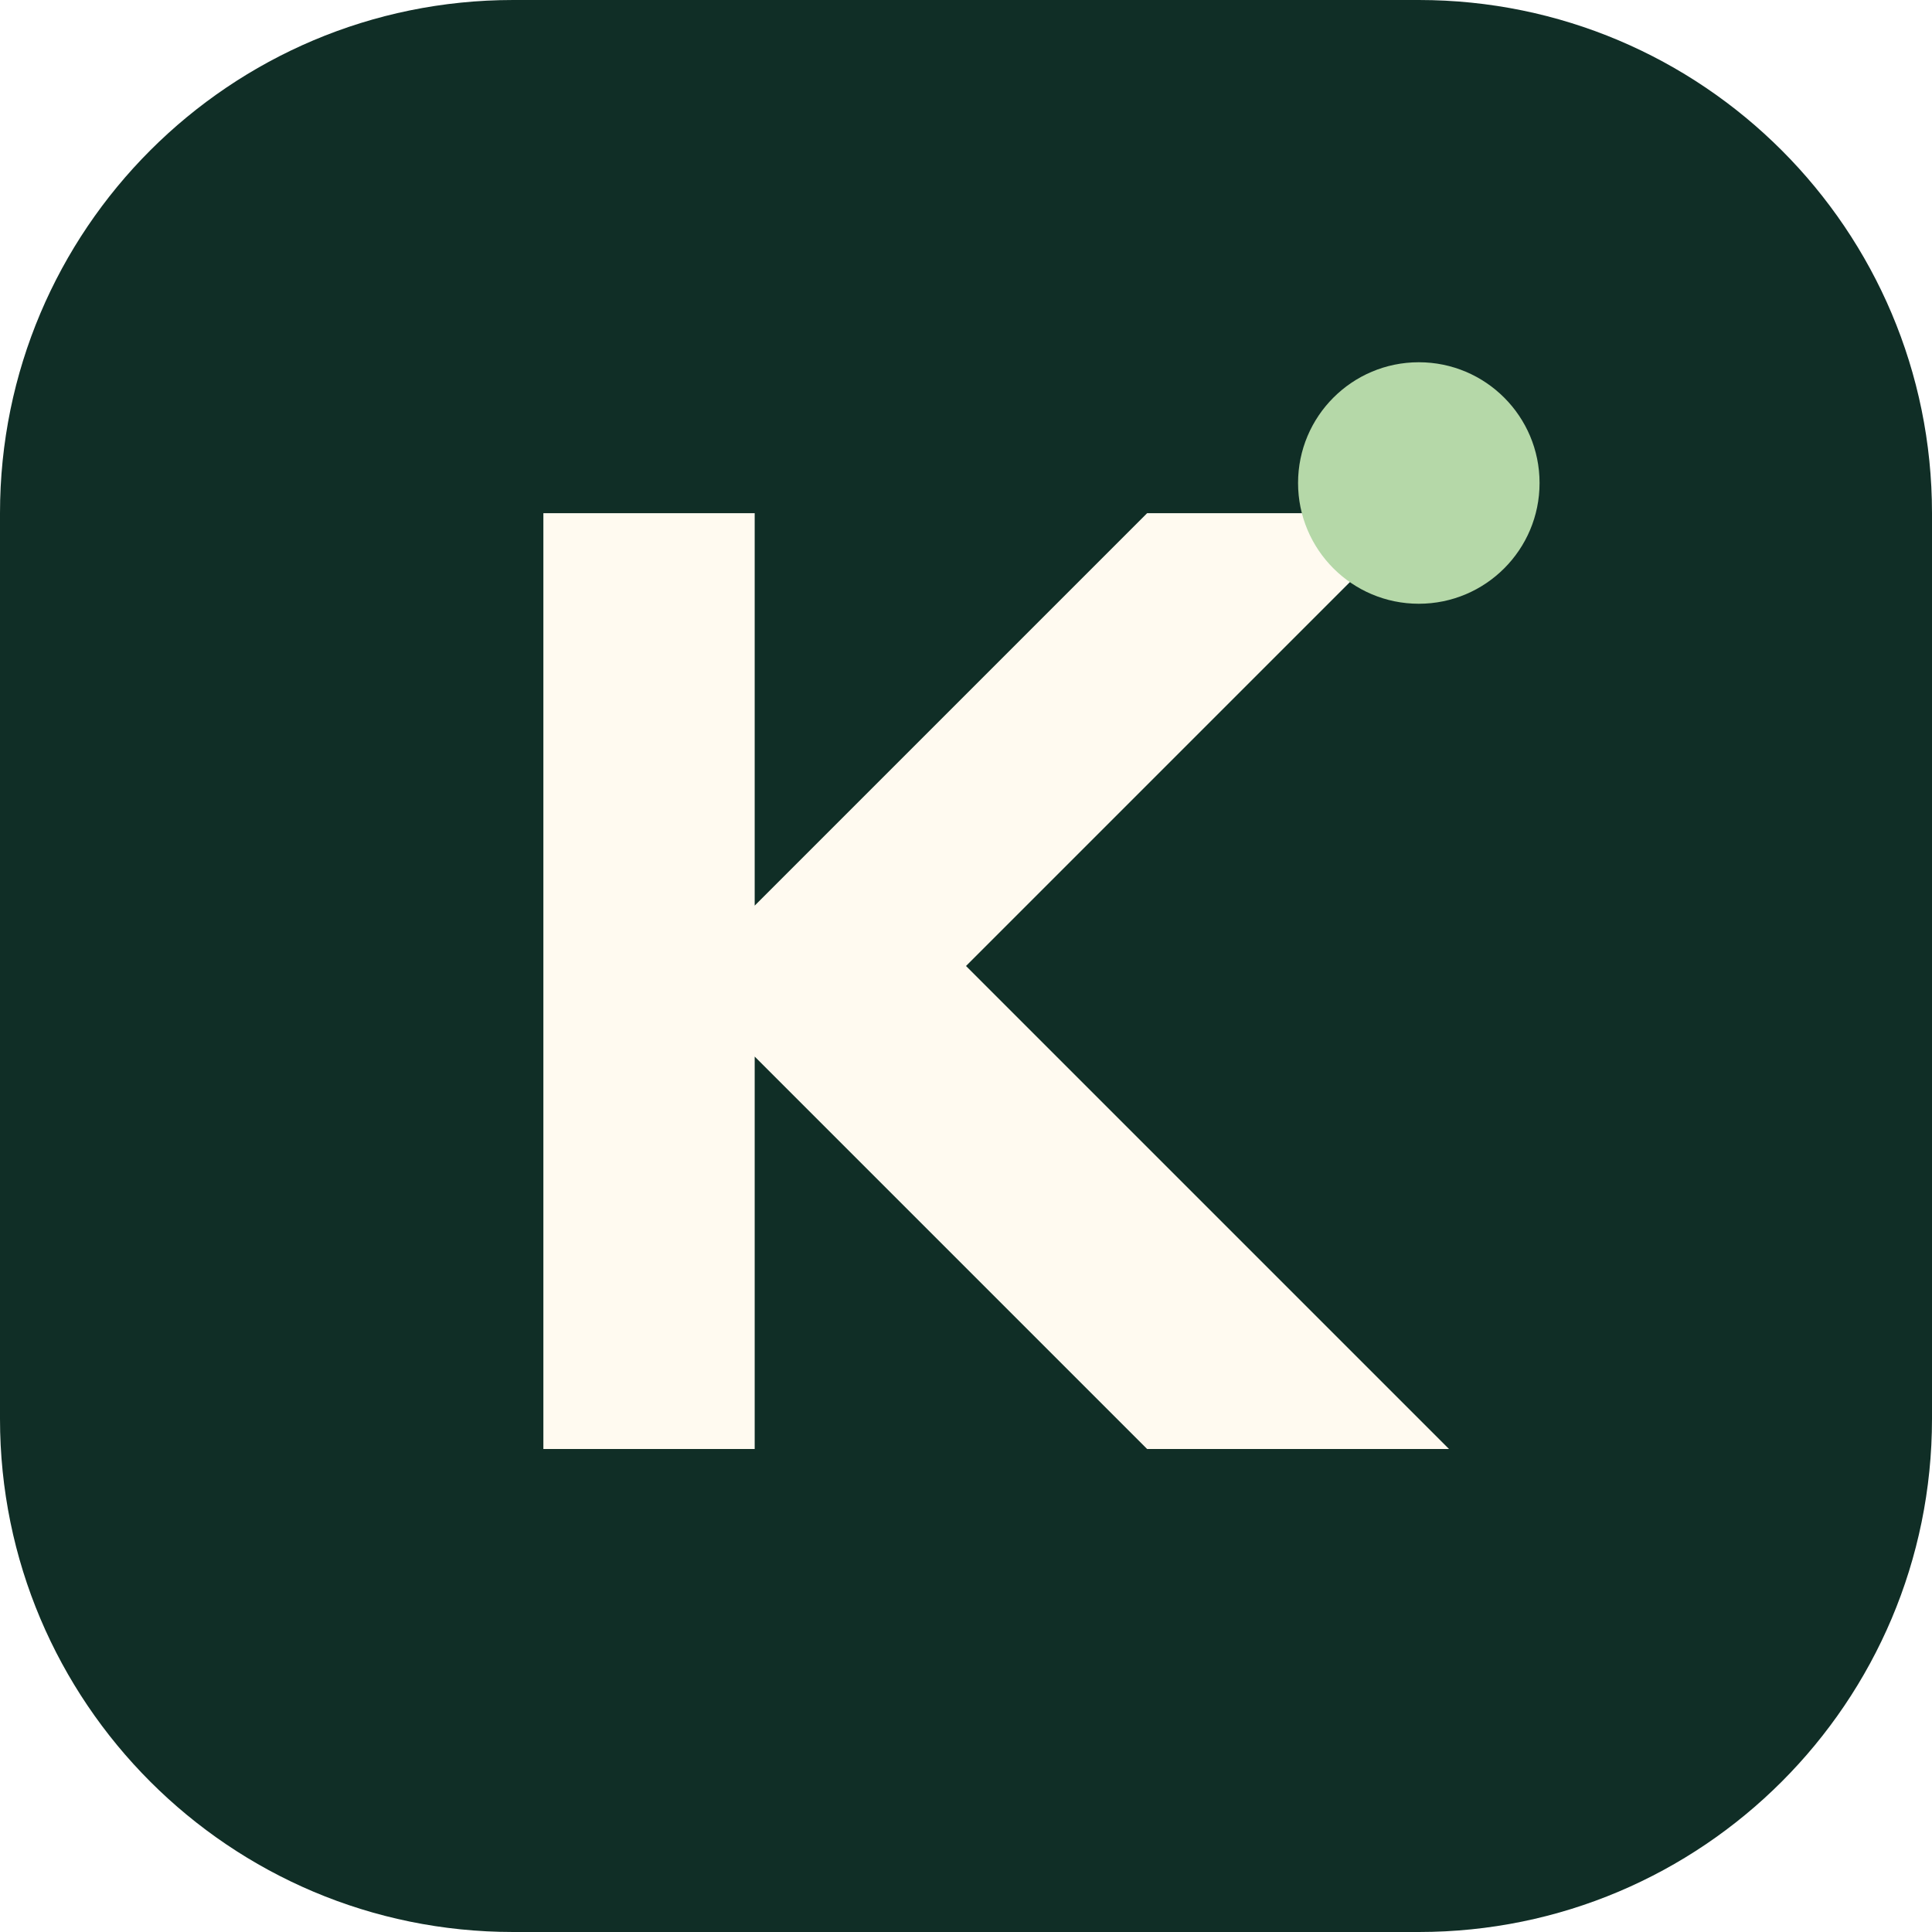
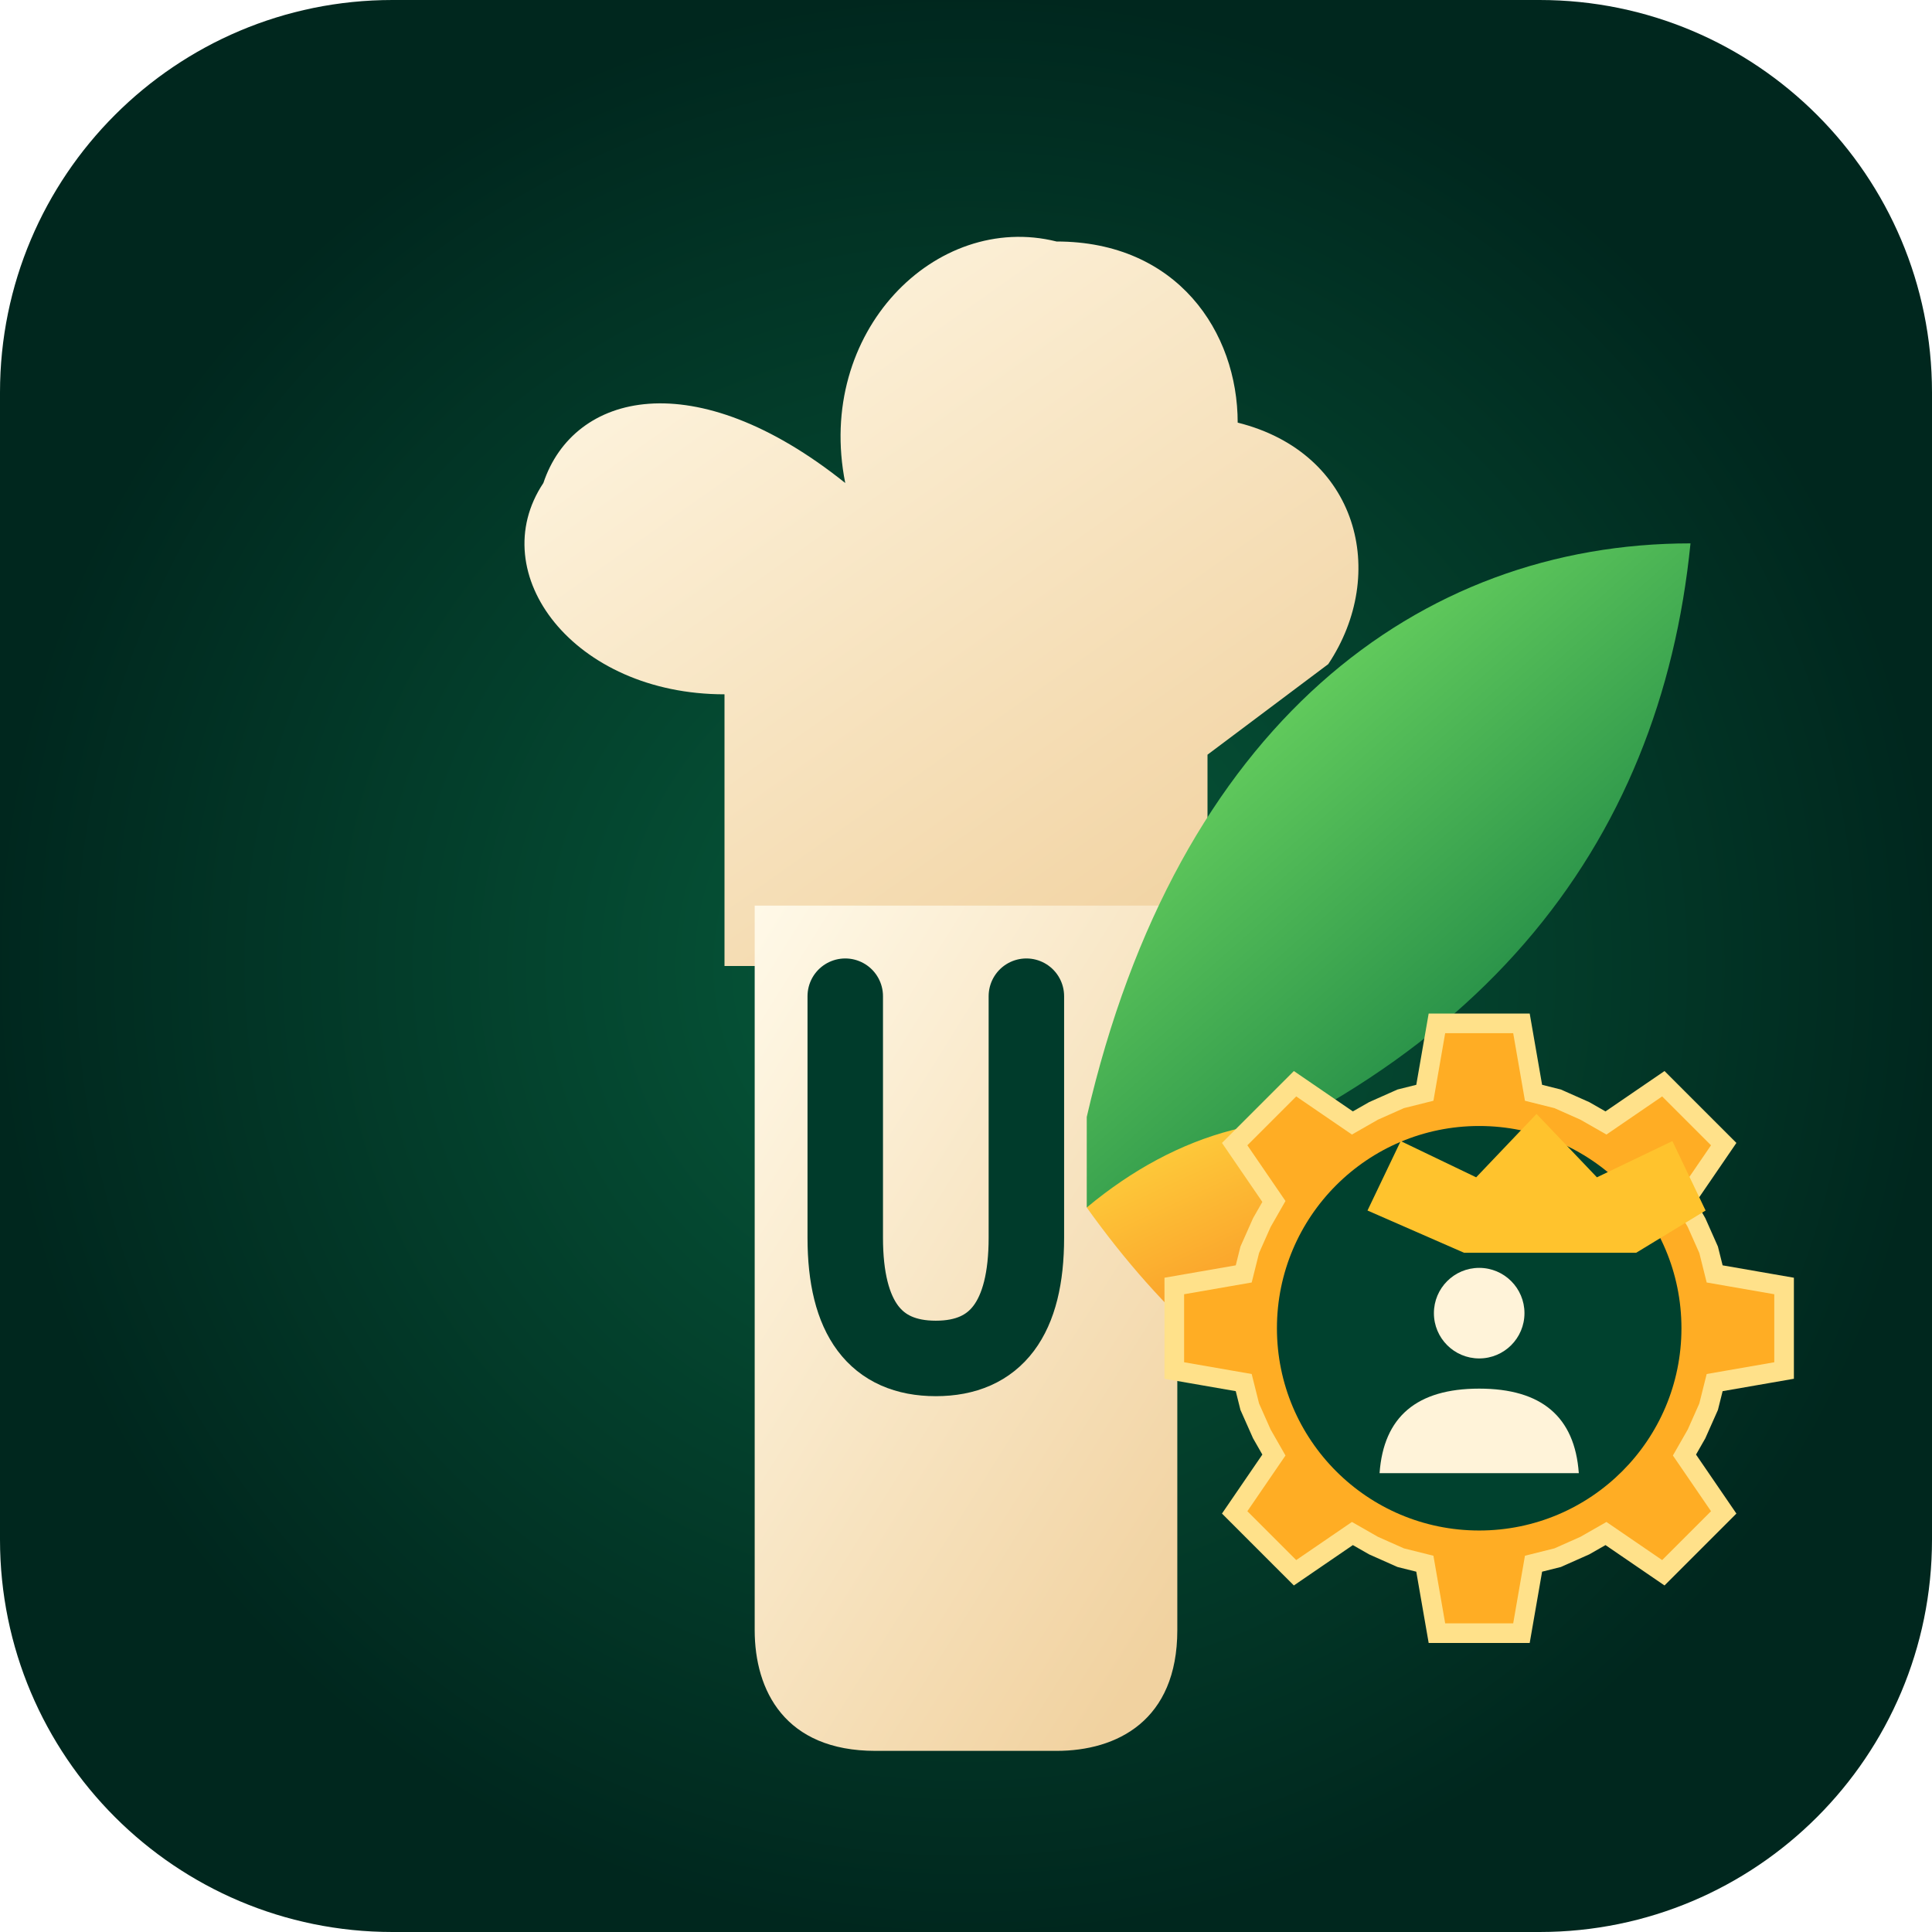
<svg xmlns="http://www.w3.org/2000/svg" viewBox="0 0 64 64">
-   <rect width="64" height="64" rx="17" fill="#102e26" />
-   <path d="M18 17h7v13l13-13h9L32 32l16 16H38L25 35v13h-7z" fill="#fffaf0" />
-   <circle cx="47" cy="16" r="4" fill="#b5d8a8" />
+   <defs>
+     <radialGradient id="a">
+       <stop stop-color="#075b3b" />
+       <stop offset="1" stop-color="#00271e" />
+     </radialGradient>
+     <linearGradient id="b" x2=".8" y2="1">
+       <stop stop-color="#fff9e8" />
+       <stop offset="1" stop-color="#f1d2a0" />
+     </linearGradient>
+     <linearGradient id="c" x2=".8" y2="1">
+       <stop stop-color="#8af36a" />
+       <stop offset="1" stop-color="#08713e" />
+     </linearGradient>
+     <linearGradient id="d" x2=".8" y2="1">
+       <stop stop-color="#ffd940" />
+       <stop offset="1" stop-color="#f4510b" />
+     </linearGradient>
+   </defs>
+   <rect width="64" height="64" rx="13" fill="url(#a)" />
+   <path d="M28 16c-1-5 3-9 7-8 4 0 6 3 6 6 4 1 5 5 3 8l-4 3v7H24v-9c-5 0-8-4-6-7 1-3 5-4 10 0Z" fill="url(#b)" />
+   <path d="M25 30h14v24c0 3-2 4-4 4h-6c-3 0-4-2-4-4Z" fill="url(#b)" />
+   <path d="M28 33v8q0 4 3 4t3-4v-8m-6 0v7m6-7v7" fill="none" stroke="#003b2b" stroke-width="2.5" stroke-linecap="round" />
+   <path d="M36 37C39 24 47 18 56 18 55 28 49 36 36 40Z" fill="url(#c)" />
+   <path d="M36 40C42 35 50 36 56 47 48 51 41 47 36 40Z" fill="url(#d)" />
+   <path d="M46.4,36.4 47.2,36.2 47.6,33.9 50.4,33.9 50.8,36.2 51.6,36.4 52.5,36.8 53.2,37.2 55.1,35.9 57.1,37.9 55.8,39.8 56.2,40.5 56.6,41.4 56.8,42.2 59.1,42.6 59.1,45.4 56.8,45.8 56.6,46.6 56.2,47.5 55.8,48.2 57.1,50.1 55.1,52.1 53.2,50.8 52.5,51.2 51.6,51.6 50.8,51.8 50.4,54.1 47.6,54.1 47.2,51.8 46.4,51.6 45.5,51.2 44.8,50.8 42.9,52.1 40.9,50.1 42.2,48.2 41.8,47.5 41.4,46.6 41.2,45.8 38.9,45.4 38.9,42.6 41.2,42.2 41.4,41.4 41.8,40.5 42.2,39.8 40.9,37.9 42.9,35.9 44.8,37.2 45.5,36.8Z" fill="#ffad24" stroke="#ffe18a" stroke-width=".65" />
+   <circle cx="49" cy="44" r="6.7" fill="#00412e" />
+   <path d="m45.3 40.1 1.1-2.3 2.5 1.2 2-2.1 2 2.1 2.5-1.2 1.1 2.3-2.3 1.4h-5.7Z" fill="#ffc32d" />
+   <circle cx="49" cy="43.5" r="1.5" fill="#fff3d9" />
+   <path d="M45.7 48.8q.2-2.8 3.3-2.8t3.3 2.8Z" fill="#fff3d9" />
</svg>
